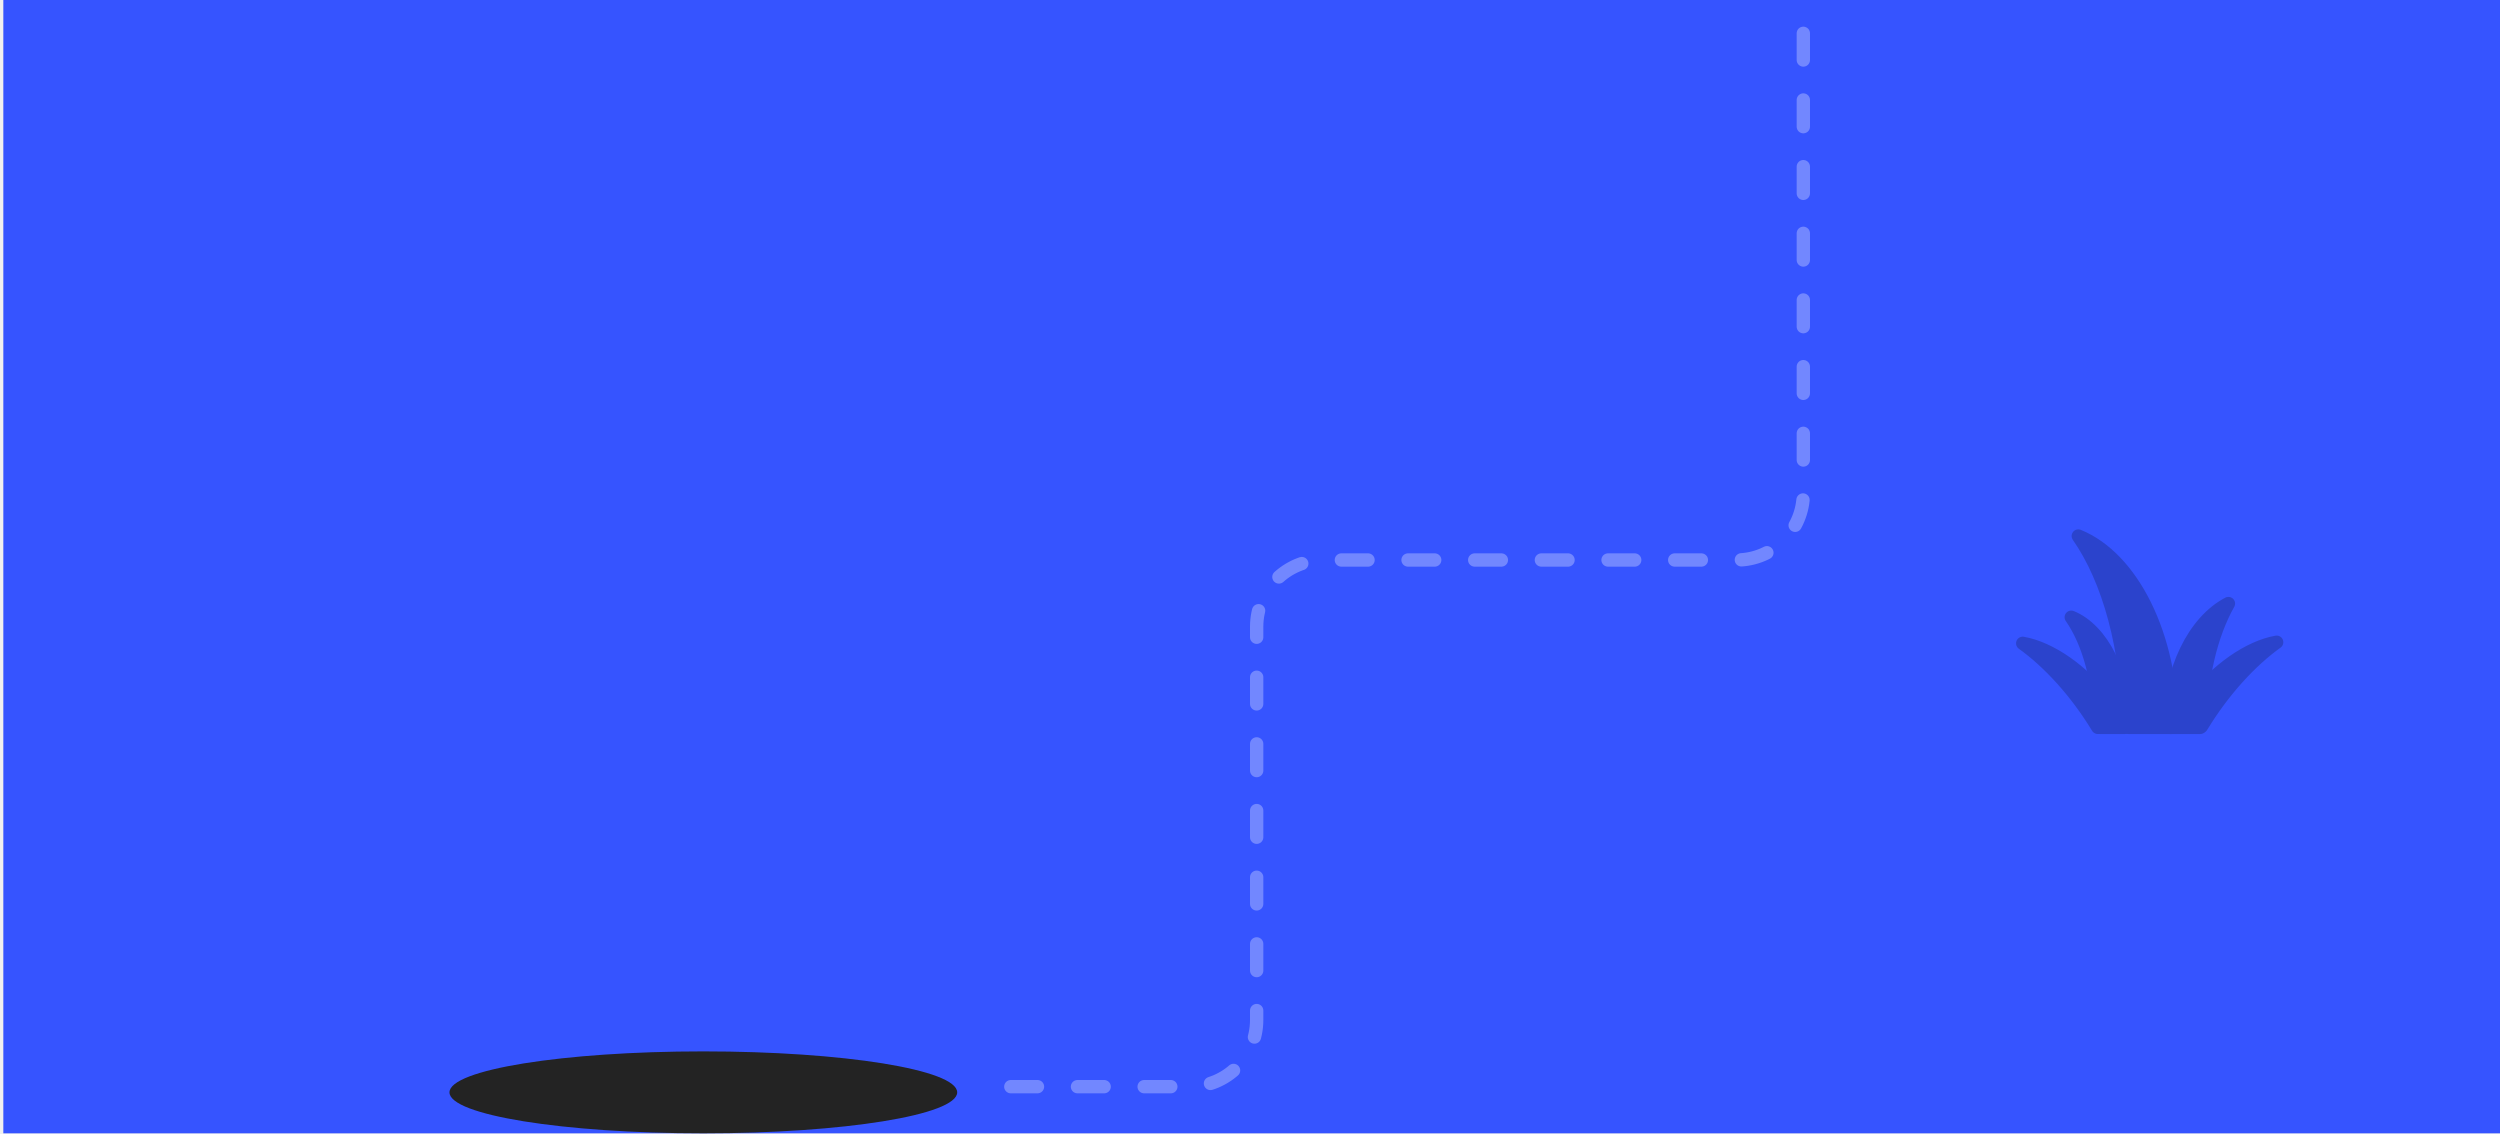
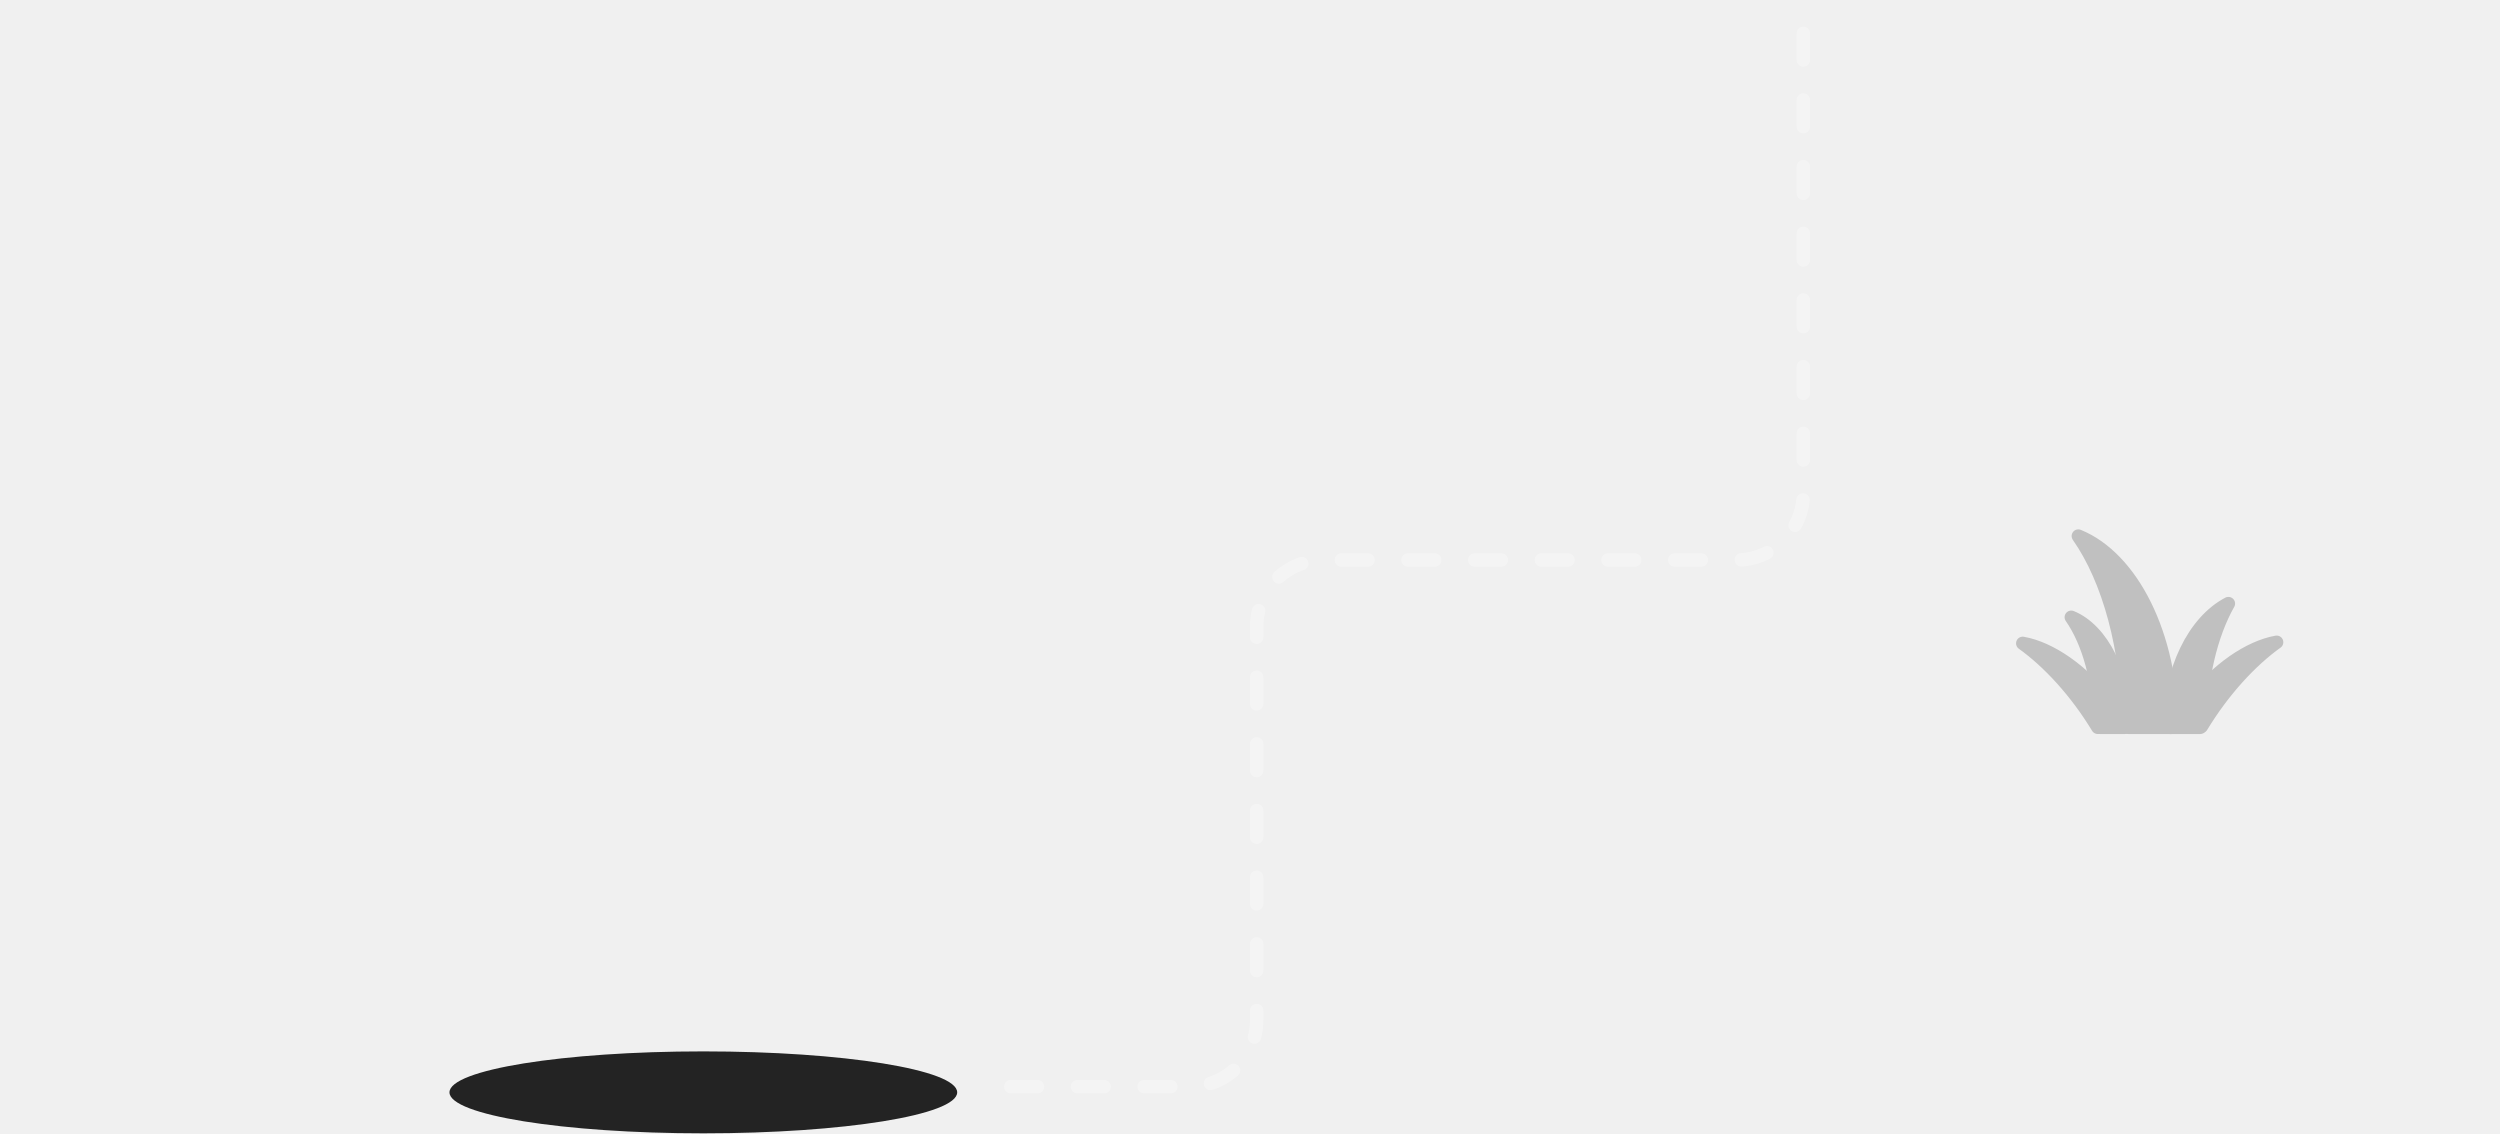
<svg xmlns="http://www.w3.org/2000/svg" version="1.1" id="Layer_1" x="0px" y="0px" width="375px" height="170px" viewBox="0 0 375 170" enable-background="new 0 0 375 170" xml:space="preserve">
  <g>
-     <rect x="0.5" fill="#3654FF" width="374.999" height="170" />
    <ellipse fill="#232323" cx="105.5" cy="163.854" rx="38.078" ry="6.146" />
-     <path opacity="0.3" fill="none" stroke="#FFFFFF" stroke-width="2" stroke-linecap="round" stroke-miterlimit="10" stroke-dasharray="4,6" d="   M270.499,5v69c0,5.523-4.477,10-10,10H198.5c-5.522,0-10,4.479-10,10v59c0,5.523-4.478,10-10,10h-28" />
+     <path opacity="0.3" fill="none" stroke="#FFFFFF" stroke-width="2" stroke-linecap="round" stroke-miterlimit="10" stroke-dasharray="4,6" enable-background="new    " d="   M270.499,5v69c0,5.523-4.478,10-10,10H198.5c-5.521,0-10,4.479-10,10v59c0,5.523-4.478,10-10,10h-28" />
    <g opacity="0.2">
-       <path stroke="#000000" stroke-width="2" stroke-linejoin="round" stroke-miterlimit="10" d="M311.745,80.406    c4.555,6.514,7.506,16.943,7.506,28.699h6.471C325.722,95.281,319.78,83.67,311.745,80.406z" />
-       <path stroke="#000000" stroke-width="2" stroke-linejoin="round" stroke-miterlimit="10" d="M310.688,92.584    c2.621,3.75,4.32,9.754,4.32,16.521h3.725C318.733,101.148,315.313,94.465,310.688,92.584z" />
-       <path stroke="#000000" stroke-width="2" stroke-linejoin="round" stroke-miterlimit="10" d="M325.46,109.105h4.57    c0-7.346,1.631-13.959,4.234-18.57C329.14,93.209,325.46,100.512,325.46,109.105z" />
-       <path stroke="#000000" stroke-width="2" stroke-linejoin="round" stroke-miterlimit="10" d="M330.237,108.941    c3.238-5.338,7.338-9.799,11.262-12.607c-4.148,0.736-8.998,4.104-12.689,8.902c0.545,1.133,1.008,2.369,1.381,3.691    L330.237,108.941z" />
-       <path stroke="#000000" stroke-width="2" stroke-linejoin="round" stroke-miterlimit="10" d="M314.716,109.09    c0.373-1.322,0.834-2.559,1.381-3.691c-3.691-4.799-8.543-8.164-12.689-8.9c3.924,2.807,8.023,7.268,11.262,12.605L314.716,109.09    z" />
+       <path stroke="#000000" stroke-width="2" stroke-linejoin="round" stroke-miterlimit="10" d="M311.745,80.406    c4.555,6.514,7.506,16.943,7.506,28.699h6.472C325.723,95.281,319.779,83.67,311.745,80.406z" />
+       <path stroke="#000000" stroke-width="2" stroke-linejoin="round" stroke-miterlimit="10" d="M310.688,92.584    c2.621,3.75,4.32,9.754,4.32,16.521h3.725C318.732,101.148,315.312,94.465,310.688,92.584z" />
+       <path stroke="#000000" stroke-width="2" stroke-linejoin="round" stroke-miterlimit="10" d="M325.46,109.105h4.569    c0-7.347,1.632-13.959,4.234-18.57C329.141,93.209,325.46,100.512,325.46,109.105z" />
+       <path stroke="#000000" stroke-width="2" stroke-linejoin="round" stroke-miterlimit="10" d="M330.236,108.941    c3.238-5.338,7.339-9.799,11.263-12.607c-4.147,0.736-8.998,4.104-12.688,8.902c0.545,1.133,1.008,2.369,1.381,3.69    L330.236,108.941z" />
+       <path stroke="#000000" stroke-width="2" stroke-linejoin="round" stroke-miterlimit="10" d="M314.716,109.09    c0.373-1.322,0.834-2.559,1.382-3.691c-3.691-4.799-8.543-8.164-12.689-8.899c3.924,2.808,8.023,7.269,11.262,12.604    L314.716,109.09z" />
    </g>
  </g>
</svg>
